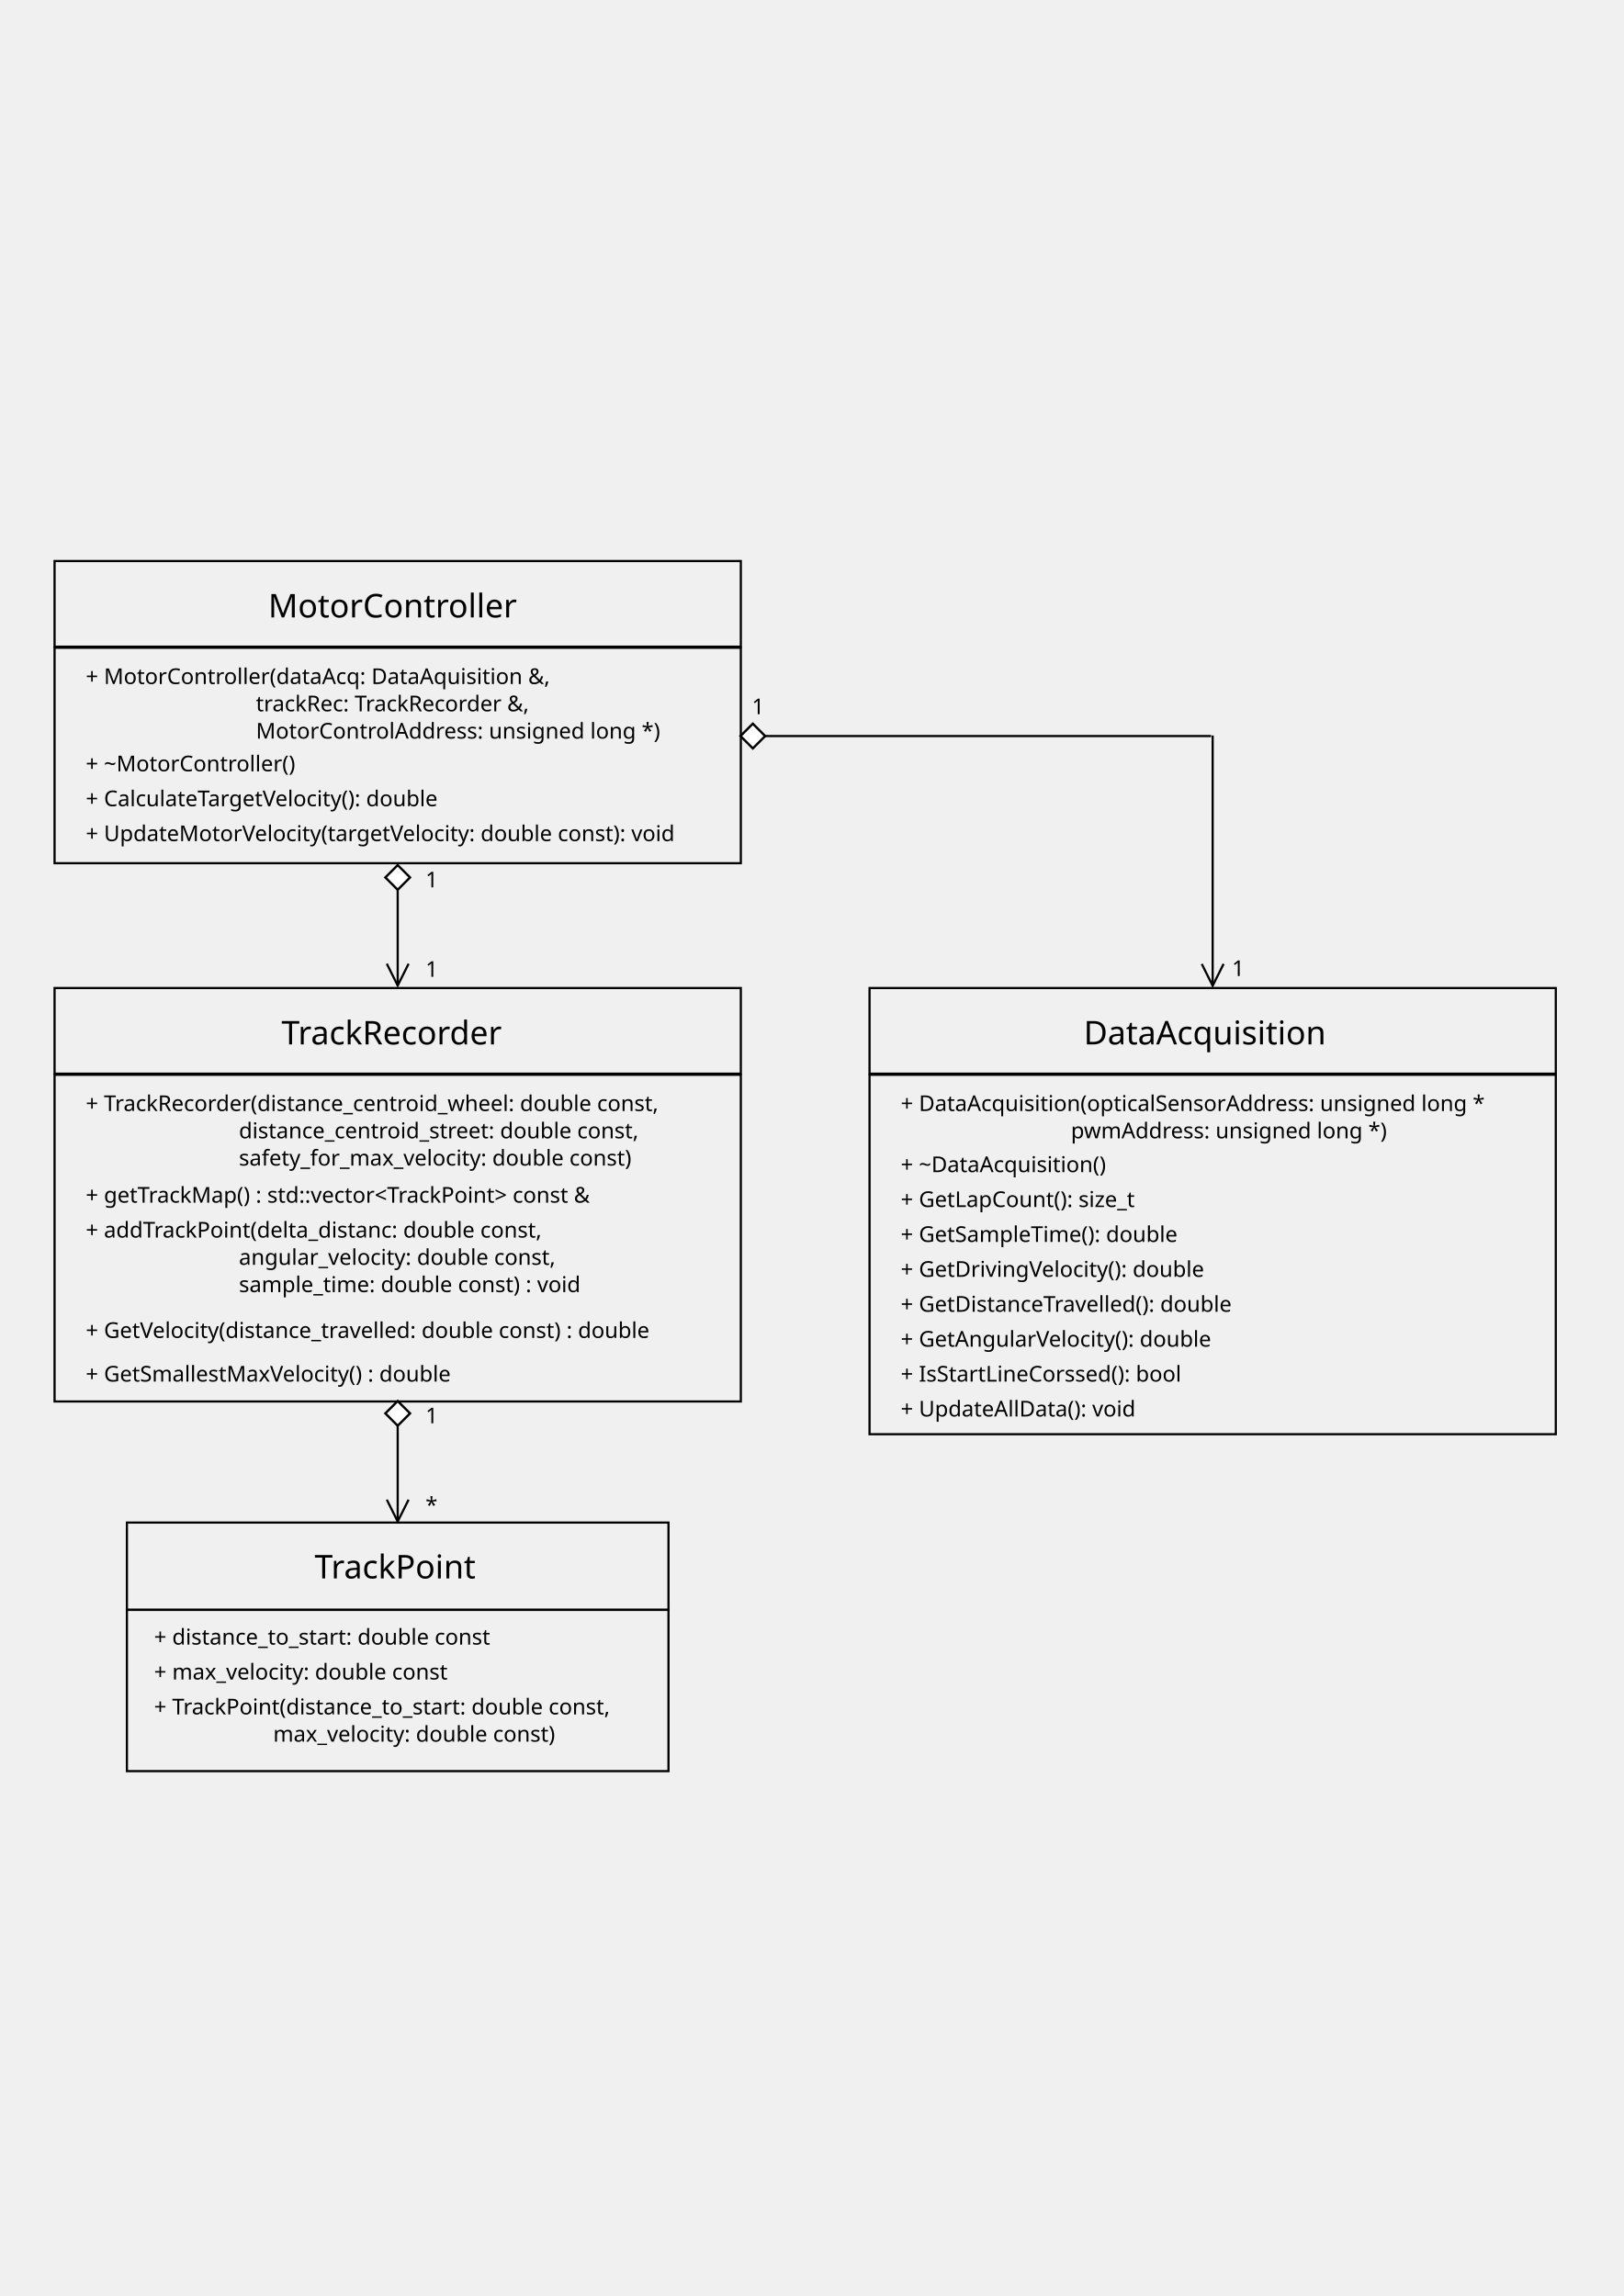
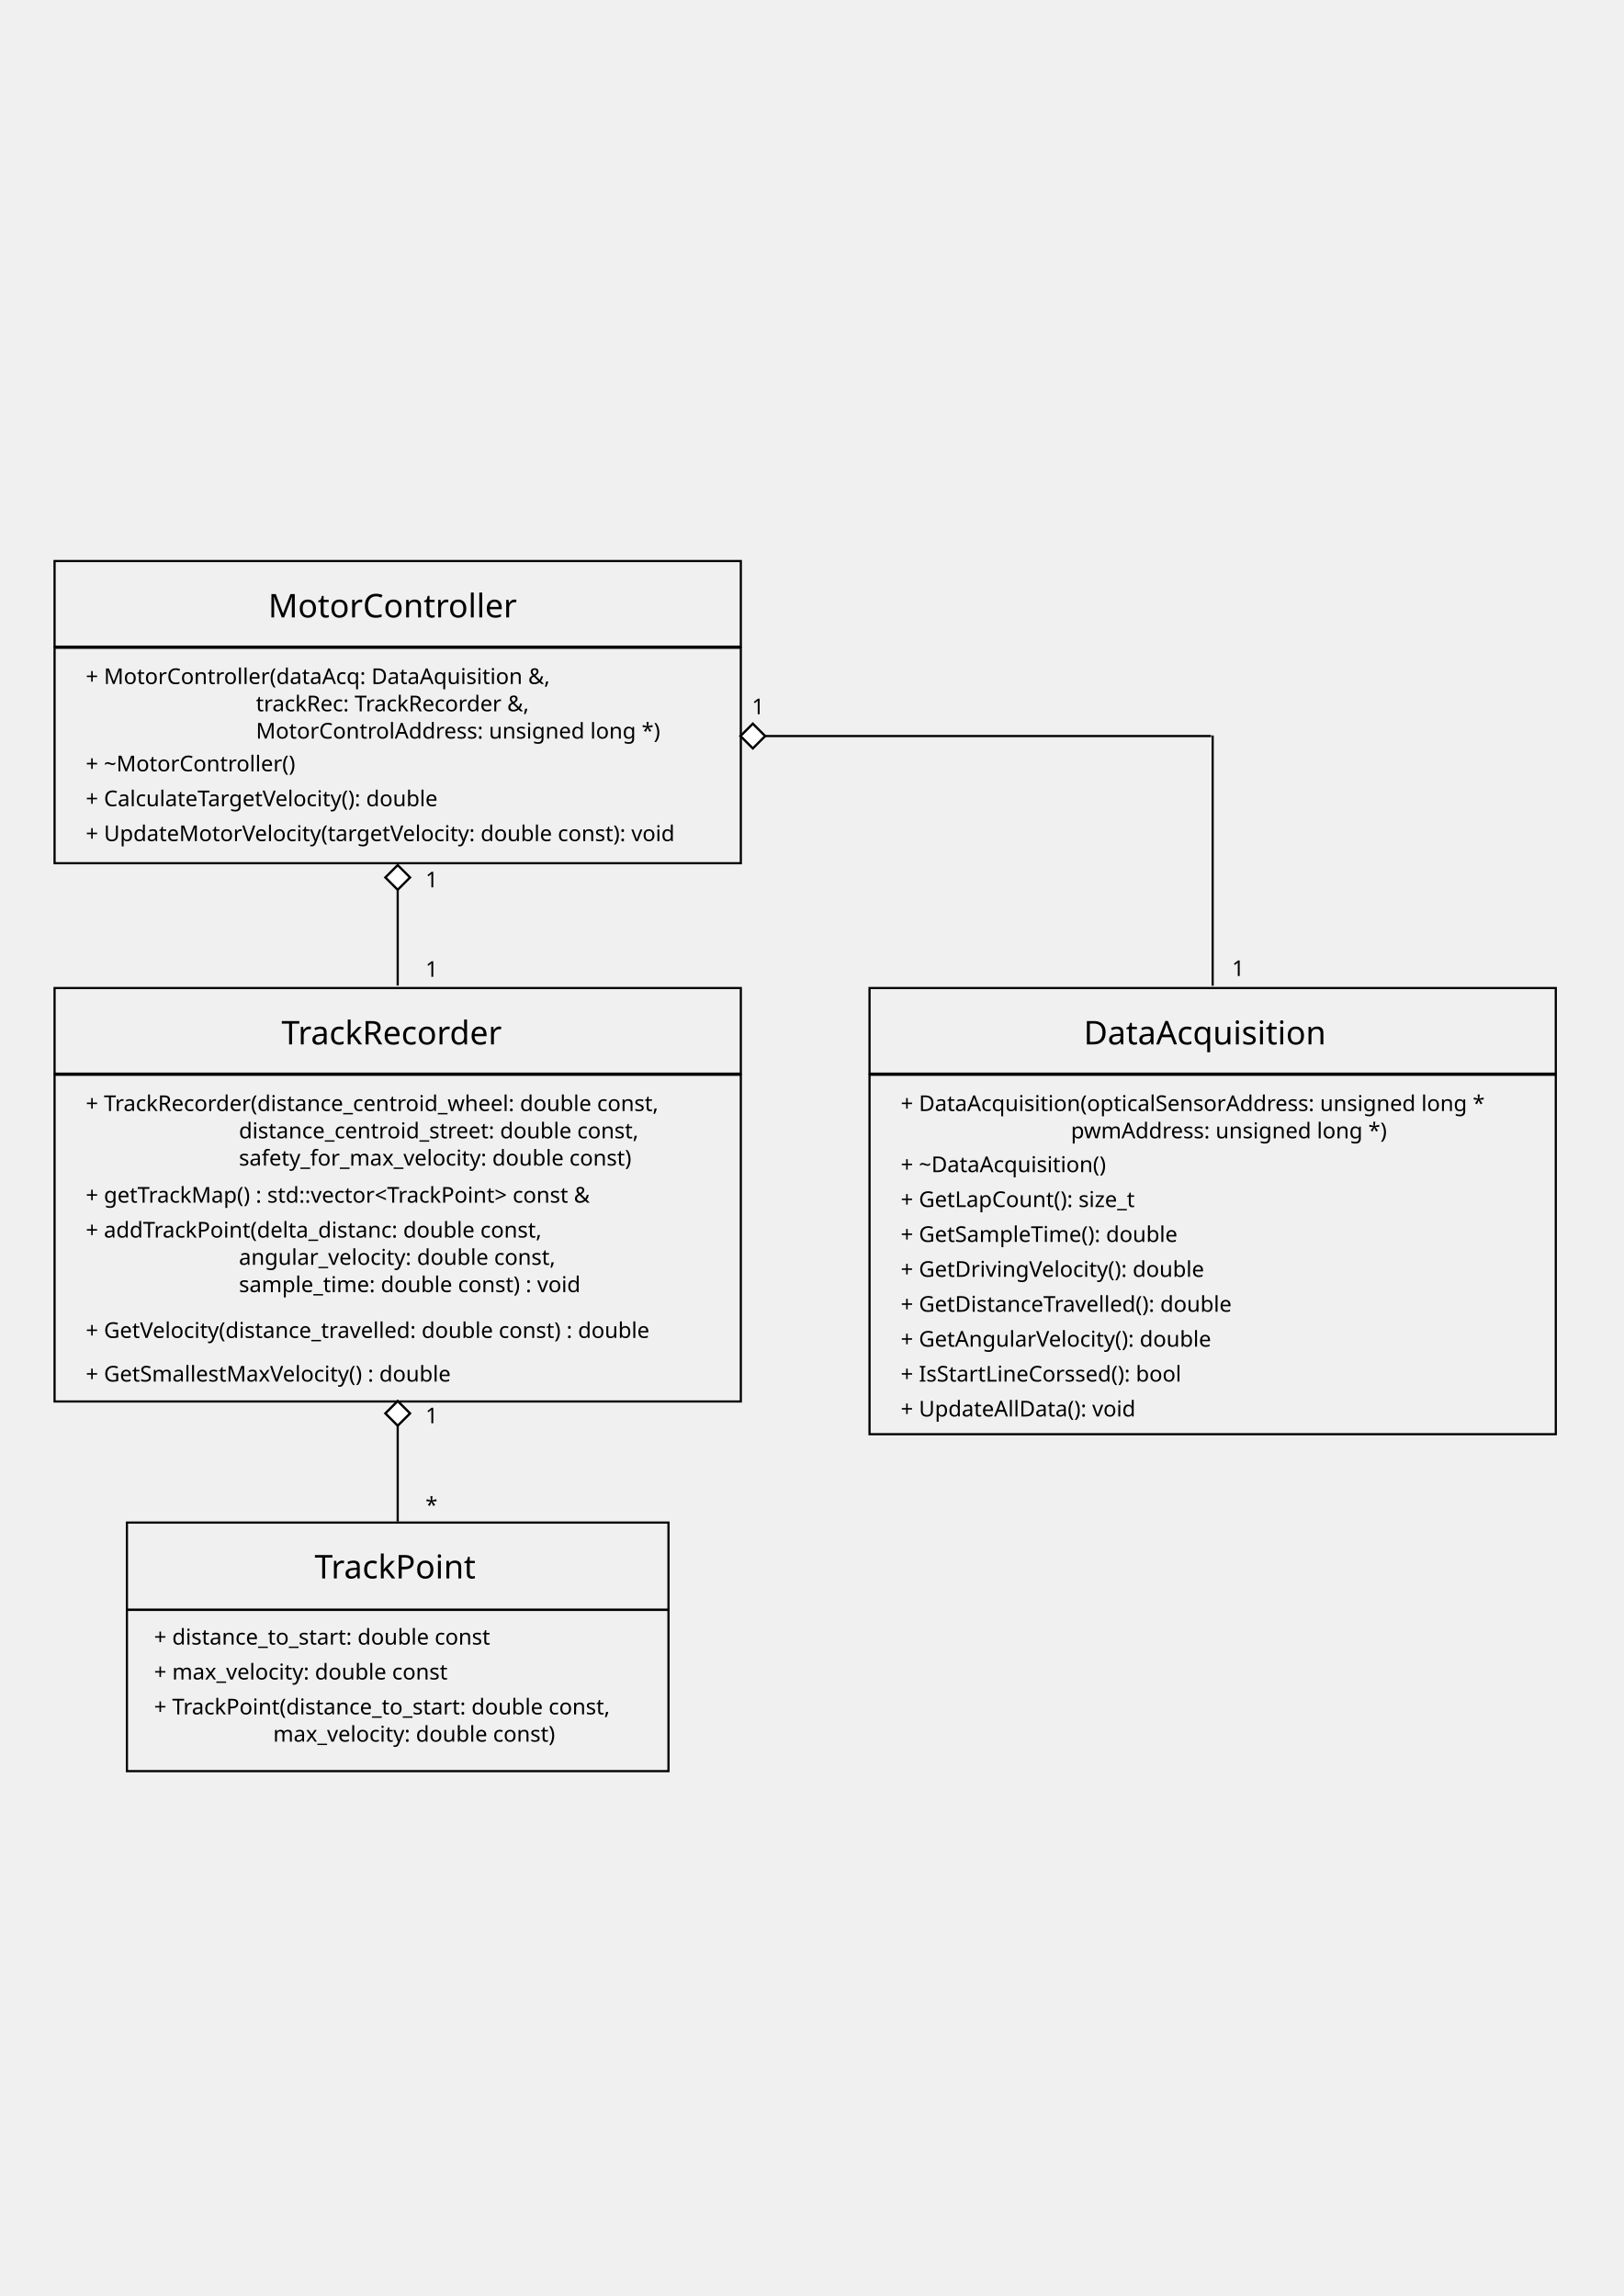
<svg xmlns="http://www.w3.org/2000/svg" width="210mm" height="297mm" viewBox="0 0 744.094 1052.362" id="svg2" version="1.1">
  <defs id="defs4">
+     <marker style="overflow:visible" id="marker4433" refX="0.0" refY="0.0" orient="auto">
+       <path transform="scale(0.8)" style="fill-rule:evenodd;fill:#ffffff;stroke:#000000;stroke-width:1pt;stroke-opacity:1" d="M 0,-7.071 L -7.071,0 L 0,7.071 L 7.071,0 L 0,-7.071 z " id="path4435" />
+     </marker>
    <marker style="overflow:visible" id="marker5870" refX="0.0" refY="0.0" orient="auto">
      <path transform="scale(0.8)" style="fill-rule:evenodd;fill:#ffffff;stroke:#000000;stroke-width:1pt;stroke-opacity:1" d="M 0,-7.071 L -7.071,0 L 0,7.071 L 7.071,0 L 0,-7.071 z " id="path5872" />
    </marker>
    <marker style="overflow:visible" id="InfiniteLineStart" refX="0" refY="0" orient="auto">
      <g id="g4712" style="fill:#000000;stroke:#000000;stroke-opacity:1;fill-opacity:1" transform="translate(-13,0)">
        <circle id="circle4714" r="0.8" cy="0" cx="3" style="stroke:#000000;stroke-opacity:1;fill:#000000;fill-opacity:1" />
        <circle id="circle4716" r="0.8" cy="0" cx="6.5" style="stroke:#000000;stroke-opacity:1;fill:#000000;fill-opacity:1" />
        <circle id="circle4718" r="0.8" cy="0" cx="10" style="stroke:#000000;stroke-opacity:1;fill:#000000;fill-opacity:1" />
      </g>
    </marker>
    <marker orient="auto" refY="0.0" refX="0.0" id="DiamondL" style="overflow:visible">
      <path id="path4547" d="M 0,-7.071 L -7.071,0 L 0,7.071 L 7.071,0 L 0,-7.071 z " style="fill-rule:evenodd;stroke:#000000;stroke-width:1pt;stroke-opacity:1;fill:#000000;fill-opacity:1" transform="scale(0.8)" />
    </marker>
    <marker orient="auto" refY="0.0" refX="0.0" id="EmptyDiamondL" style="overflow:visible">
      <path id="path4574" d="M 0,-7.071 L -7.071,0 L 0,7.071 L 7.071,0 L 0,-7.071 z " style="fill-rule:evenodd;fill:#ffffff;stroke:#000000;stroke-width:1pt;stroke-opacity:1" transform="scale(0.8)" />
    </marker>
    <marker orient="auto" refY="0" refX="0" id="EmptyDiamondL-2" style="overflow:visible">
      <path id="path4574-9" d="M 0,-7.071 -7.071,0 0,7.071 7.071,0 0,-7.071 Z" style="fill:#ffffff;fill-rule:evenodd;stroke:#000000;stroke-width:1pt;stroke-opacity:1" transform="scale(0.8,0.8)" />
    </marker>
  </defs>
  <g id="layer1">
    <g id="g5056">
-       <g id="g5933">
+       <g id="g4513">
        <g id="g4448" transform="translate(36.34518,429.4289)">
          <text id="text4140" y="294.025" x="107.821" style="font-style:normal;font-weight:normal;font-size:15px;line-height:125%;font-family:Sans;letter-spacing:0px;word-spacing:0px;fill:#000000;fill-opacity:1;stroke:none;stroke-width:1px;stroke-linecap:butt;stroke-linejoin:miter;stroke-opacity:1" xml:space="preserve">
            <tspan y="294.025" x="107.821" id="tspan4142">TrackPoint</tspan>
          </text>
          <g transform="translate(-19.69797,205.061)" id="g4226">
            <rect style="color:#000000;display:inline;overflow:visible;visibility:visible;fill:none;fill-opacity:1;fill-rule:evenodd;stroke:#000000;stroke-width:1px;stroke-linecap:butt;stroke-linejoin:miter;stroke-miterlimit:4;stroke-dasharray:none;stroke-dashoffset:0;stroke-opacity:1;marker:none;enable-background:accumulate" id="rect4138" width="248.185" height="40" x="41.513" y="63.372" />
            <rect y="103.372" x="41.513" height="73.929" width="248.185" id="rect4192" style="color:#000000;display:inline;overflow:visible;visibility:visible;fill:none;fill-opacity:1;fill-rule:evenodd;stroke:#000000;stroke-width:1px;stroke-linecap:butt;stroke-linejoin:miter;stroke-miterlimit:4;stroke-dasharray:none;stroke-dashoffset:0;stroke-opacity:1;marker:none;enable-background:accumulate" />
          </g>
          <text xml:space="preserve" style="font-style:normal;font-weight:normal;font-size:10px;line-height:125%;font-family:Sans;letter-spacing:0px;word-spacing:0px;fill:#000000;fill-opacity:1;stroke:none;stroke-width:1px;stroke-linecap:butt;stroke-linejoin:miter;stroke-opacity:1" x="34.251" y="324.358" id="text4212">
            <tspan id="tspan4214" x="34.251" y="324.358">+ distance_to_start: double const</tspan>
          </text>
          <text id="text4218" y="340.358" x="34.251" style="font-style:normal;font-weight:normal;font-size:10px;line-height:125%;font-family:Sans;letter-spacing:0px;word-spacing:0px;fill:#000000;fill-opacity:1;stroke:none;stroke-width:1px;stroke-linecap:butt;stroke-linejoin:miter;stroke-opacity:1" xml:space="preserve">
            <tspan y="340.358" x="34.251" id="tspan4220">+ max_velocity: double const</tspan>
          </text>
          <text xml:space="preserve" style="font-style:normal;font-weight:normal;font-size:10px;line-height:125%;font-family:Sans;letter-spacing:0px;word-spacing:0px;fill:#000000;fill-opacity:1;stroke:none;stroke-width:1px;stroke-linecap:butt;stroke-linejoin:miter;stroke-opacity:1" x="34.251" y="356.358" id="text4222">
            <tspan id="tspan4224" x="34.251" y="356.358">+ TrackPoint(distance_to_start: double const,</tspan>
            <tspan id="tspan4420" x="34.251" y="368.858">                     max_velocity: double const)</tspan>
          </text>
        </g>
        <g id="g4388" transform="translate(5,405)">
          <rect y="47.862" x="20.005" height="39.246" width="314.495" id="rect4138-1" style="color:#000000;display:inline;overflow:visible;visibility:visible;fill:none;fill-opacity:1;fill-rule:evenodd;stroke:#000000;stroke-width:1px;stroke-linecap:butt;stroke-linejoin:miter;stroke-miterlimit:4;stroke-dasharray:none;stroke-dashoffset:0;stroke-opacity:1;marker:none;enable-background:accumulate" />
          <text id="text4140-3" y="73.708" x="123.991" style="font-style:normal;font-weight:normal;font-size:15px;line-height:125%;font-family:Sans;letter-spacing:0px;word-spacing:0px;fill:#000000;fill-opacity:1;stroke:none;stroke-width:1px;stroke-linecap:butt;stroke-linejoin:miter;stroke-opacity:1" xml:space="preserve">
            <tspan y="73.708" x="123.991" id="tspan4142-2">TrackRecorder</tspan>
          </text>
          <g transform="translate(0,-7.494924)" id="g4372">
            <text xml:space="preserve" style="font-style:normal;font-weight:normal;font-size:10px;line-height:125%;font-family:Sans;letter-spacing:0px;word-spacing:0px;fill:#000000;fill-opacity:1;stroke:none;stroke-width:1px;stroke-linecap:butt;stroke-linejoin:miter;stroke-opacity:1" x="34.301" y="111.731" id="text4212-7">
              <tspan id="tspan4214-5" x="34.301" y="111.731">+ TrackRecorder(distance_centroid_wheel: double const, </tspan>
              <tspan x="34.301" y="124.231" id="tspan4328">                           distance_centroid_street: double const, </tspan>
              <tspan x="34.301" y="136.731" id="tspan4330">                           safety_for_max_velocity: double const)</tspan>
            </text>
            <text id="text4332" y="153.731" x="34.301" style="font-style:normal;font-weight:normal;font-size:10px;line-height:125%;font-family:Sans;letter-spacing:0px;word-spacing:0px;fill:#000000;fill-opacity:1;stroke:none;stroke-width:1px;stroke-linecap:butt;stroke-linejoin:miter;stroke-opacity:1" xml:space="preserve">
              <tspan id="tspan4338" y="153.731" x="34.301">+ getTrackMap() : std::vector&lt;TrackPoint&gt; const &amp;</tspan>
            </text>
            <text xml:space="preserve" style="font-style:normal;font-weight:normal;font-size:10px;line-height:125%;font-family:Sans;letter-spacing:0px;word-spacing:0px;fill:#000000;fill-opacity:1;stroke:none;stroke-width:1px;stroke-linecap:butt;stroke-linejoin:miter;stroke-opacity:1" x="34.301" y="169.731" id="text4345">
              <tspan x="34.301" y="169.731" id="tspan4347">+ addTrackPoint(delta_distanc: double const,</tspan>
              <tspan x="34.301" y="182.231" id="tspan4349">                           angular_velocity: double const,</tspan>
              <tspan x="34.301" y="194.731" id="tspan4351">                           sample_time: double const) : void</tspan>
            </text>
            <text id="text4353" y="215.731" x="34.301" style="font-style:normal;font-weight:normal;font-size:10px;line-height:125%;font-family:Sans;letter-spacing:0px;word-spacing:0px;fill:#000000;fill-opacity:1;stroke:none;stroke-width:1px;stroke-linecap:butt;stroke-linejoin:miter;stroke-opacity:1" xml:space="preserve">
              <tspan id="tspan4359" y="215.731" x="34.301">+ GetVelocity(distance_travelled: double const) : double</tspan>
            </text>
            <text xml:space="preserve" style="font-style:normal;font-weight:normal;font-size:10px;line-height:125%;font-family:Sans;letter-spacing:0px;word-spacing:0px;fill:#000000;fill-opacity:1;stroke:none;stroke-width:1px;stroke-linecap:butt;stroke-linejoin:miter;stroke-opacity:1" x="34.301" y="235.731" id="text4366">
              <tspan x="34.301" y="235.731" id="tspan4368">+ GetSmallestMaxVelocity() : double</tspan>
            </text>
          </g>
          <rect style="color:#000000;display:inline;overflow:visible;visibility:visible;fill:none;fill-opacity:1;fill-rule:evenodd;stroke:#000000;stroke-width:1px;stroke-linecap:butt;stroke-linejoin:miter;stroke-miterlimit:4;stroke-dasharray:none;stroke-dashoffset:0;stroke-opacity:1;marker:none;enable-background:accumulate" id="rect4370" width="314.495" height="149.746" x="20.005" y="87.616" />
        </g>
-         <g id="g5689">
-           <path id="path4462" d="m 182.253,697.362 0,-49.546" style="fill:none;fill-rule:evenodd;stroke:#000000;stroke-width:1px;stroke-linecap:butt;stroke-linejoin:miter;stroke-opacity:1;marker-end:url(#EmptyDiamondL)" />
-           <path style="fill:none;fill-rule:evenodd;stroke:#000000;stroke-width:1px;stroke-linecap:butt;stroke-linejoin:miter;stroke-opacity:1" d="m 177.253,687.362 5,10 5,-10" id="path5267" />
-         </g>
+         <path style="fill:none;fill-rule:evenodd;stroke:#000000;stroke-width:1px;stroke-linecap:butt;stroke-linejoin:miter;stroke-opacity:1;marker-end:url(#marker4433)" d="m 182.253,697.362 0,-49.546" id="path4462" />
        <g id="g5508" transform="translate(8.474629,405)">
          <rect style="color:#000000;display:inline;overflow:visible;visibility:visible;fill:none;fill-opacity:1;fill-rule:evenodd;stroke:#000000;stroke-width:1px;stroke-linecap:butt;stroke-linejoin:miter;stroke-miterlimit:4;stroke-dasharray:none;stroke-dashoffset:0;stroke-opacity:1;marker:none;enable-background:accumulate" id="rect5320" width="314.495" height="39.246" x="390.005" y="47.862" />
          <text xml:space="preserve" style="font-style:normal;font-weight:normal;font-size:15px;line-height:125%;font-family:Sans;letter-spacing:0px;word-spacing:0px;fill:#000000;fill-opacity:1;stroke:none;stroke-width:1px;stroke-linecap:butt;stroke-linejoin:miter;stroke-opacity:1" x="488.157" y="73.708" id="text5322">
            <tspan id="tspan5324" x="488.157" y="73.708">DataAcquisition</tspan>
          </text>
          <text xml:space="preserve" style="font-style:normal;font-weight:normal;font-size:10px;line-height:125%;font-family:Sans;letter-spacing:0px;word-spacing:0px;fill:#000000;fill-opacity:1;stroke:none;stroke-width:1px;stroke-linecap:butt;stroke-linejoin:miter;stroke-opacity:1" x="404.301" y="104.236" id="text5328">
            <tspan x="404.301" y="104.236" id="tspan5334">+ DataAcquisition(opticalSensorAddress: unsigned long *</tspan>
            <tspan id="tspan5433" x="404.301" y="116.736">                              pwmAddress: unsigned long *)</tspan>
          </text>
          <text id="text5336" y="132.236" x="404.301" style="font-style:normal;font-weight:normal;font-size:10px;line-height:125%;font-family:Sans;letter-spacing:0px;word-spacing:0px;fill:#000000;fill-opacity:1;stroke:none;stroke-width:1px;stroke-linecap:butt;stroke-linejoin:miter;stroke-opacity:1" xml:space="preserve">
            <tspan id="tspan5338" y="132.236" x="404.301">+ ~DataAcquisition()</tspan>
          </text>
          <text xml:space="preserve" style="font-style:normal;font-weight:normal;font-size:10px;line-height:125%;font-family:Sans;letter-spacing:0px;word-spacing:0px;fill:#000000;fill-opacity:1;stroke:none;stroke-width:1px;stroke-linecap:butt;stroke-linejoin:miter;stroke-opacity:1" x="404.301" y="148.236" id="text5340">
            <tspan x="404.301" y="148.236" id="tspan5346">+ GetLapCount(): size_t</tspan>
          </text>
          <rect y="87.616" x="390.005" height="164.746" width="314.495" id="rect5356" style="color:#000000;display:inline;overflow:visible;visibility:visible;fill:none;fill-opacity:1;fill-rule:evenodd;stroke:#000000;stroke-width:1px;stroke-linecap:butt;stroke-linejoin:miter;stroke-miterlimit:4;stroke-dasharray:none;stroke-dashoffset:0;stroke-opacity:1;marker:none;enable-background:accumulate" />
          <text id="text5440" y="164.236" x="404.301" style="font-style:normal;font-weight:normal;font-size:10px;line-height:125%;font-family:Sans;letter-spacing:0px;word-spacing:0px;fill:#000000;fill-opacity:1;stroke:none;stroke-width:1px;stroke-linecap:butt;stroke-linejoin:miter;stroke-opacity:1" xml:space="preserve">
            <tspan id="tspan5442" y="164.236" x="404.301">+ GetSampleTime(): double</tspan>
          </text>
          <text xml:space="preserve" style="font-style:normal;font-weight:normal;font-size:10px;line-height:125%;font-family:Sans;letter-spacing:0px;word-spacing:0px;fill:#000000;fill-opacity:1;stroke:none;stroke-width:1px;stroke-linecap:butt;stroke-linejoin:miter;stroke-opacity:1" x="404.301" y="180.236" id="text5444">
            <tspan x="404.301" y="180.236" id="tspan5446">+ GetDrivingVelocity(): double</tspan>
          </text>
          <text id="text5448" y="196.236" x="404.301" style="font-style:normal;font-weight:normal;font-size:10px;line-height:125%;font-family:Sans;letter-spacing:0px;word-spacing:0px;fill:#000000;fill-opacity:1;stroke:none;stroke-width:1px;stroke-linecap:butt;stroke-linejoin:miter;stroke-opacity:1" xml:space="preserve">
            <tspan id="tspan5450" y="196.236" x="404.301">+ GetDistanceTravelled(): double</tspan>
          </text>
          <text xml:space="preserve" style="font-style:normal;font-weight:normal;font-size:10px;line-height:125%;font-family:Sans;letter-spacing:0px;word-spacing:0px;fill:#000000;fill-opacity:1;stroke:none;stroke-width:1px;stroke-linecap:butt;stroke-linejoin:miter;stroke-opacity:1" x="404.301" y="212.236" id="text5452">
            <tspan x="404.301" y="212.236" id="tspan5454">+ GetAngularVelocity(): double</tspan>
          </text>
          <text id="text5456" y="228.236" x="404.301" style="font-style:normal;font-weight:normal;font-size:10px;line-height:125%;font-family:Sans;letter-spacing:0px;word-spacing:0px;fill:#000000;fill-opacity:1;stroke:none;stroke-width:1px;stroke-linecap:butt;stroke-linejoin:miter;stroke-opacity:1" xml:space="preserve">
            <tspan id="tspan5458" y="228.236" x="404.301">+ IsStartLineCorssed(): bool</tspan>
          </text>
          <text xml:space="preserve" style="font-style:normal;font-weight:normal;font-size:10px;line-height:125%;font-family:Sans;letter-spacing:0px;word-spacing:0px;fill:#000000;fill-opacity:1;stroke:none;stroke-width:1px;stroke-linecap:butt;stroke-linejoin:miter;stroke-opacity:1" x="404.301" y="244.236" id="text5504">
            <tspan x="404.301" y="244.236" id="tspan5506">+ UpdateAllData(): void</tspan>
          </text>
        </g>
        <g id="g5610" transform="translate(-365,-26.71428)">
          <rect y="283.862" x="390.005" height="39.246" width="314.495" id="rect5535" style="color:#000000;display:inline;overflow:visible;visibility:visible;fill:none;fill-opacity:1;fill-rule:evenodd;stroke:#000000;stroke-width:1px;stroke-linecap:butt;stroke-linejoin:miter;stroke-miterlimit:4;stroke-dasharray:none;stroke-dashoffset:0;stroke-opacity:1;marker:none;enable-background:accumulate" />
          <text id="text5537" y="309.708" x="487.93" style="font-style:normal;font-weight:normal;font-size:15px;line-height:125%;font-family:Sans;letter-spacing:0px;word-spacing:0px;fill:#000000;fill-opacity:1;stroke:none;stroke-width:1px;stroke-linecap:butt;stroke-linejoin:miter;stroke-opacity:1" xml:space="preserve">
            <tspan y="309.708" x="487.93" id="tspan5539">MotorController</tspan>
          </text>
          <text id="text5541" y="340.236" x="404.301" style="font-style:normal;font-weight:normal;font-size:10px;line-height:125%;font-family:Sans;letter-spacing:0px;word-spacing:0px;fill:#000000;fill-opacity:1;stroke:none;stroke-width:1px;stroke-linecap:butt;stroke-linejoin:miter;stroke-opacity:1" xml:space="preserve">
            <tspan y="340.236" x="404.301" id="tspan5545">+ MotorController(dataAcq: DataAquisition &amp;,</tspan>
            <tspan id="tspan5606" y="352.736" x="404.301">                              trackRec: TrackRecorder &amp;,</tspan>
            <tspan id="tspan5608" y="365.236" x="404.301">                              MotorControlAddress: unsigned long *)</tspan>
          </text>
          <text id="text5551" y="380.236" x="404.301" style="font-style:normal;font-weight:normal;font-size:10px;line-height:125%;font-family:Sans;letter-spacing:0px;word-spacing:0px;fill:#000000;fill-opacity:1;stroke:none;stroke-width:1px;stroke-linecap:butt;stroke-linejoin:miter;stroke-opacity:1" xml:space="preserve">
            <tspan id="tspan5553" y="380.236" x="404.301">+ ~MotorController()</tspan>
          </text>
          <rect style="color:#000000;display:inline;overflow:visible;visibility:visible;fill:none;fill-opacity:1;fill-rule:evenodd;stroke:#000000;stroke-width:1px;stroke-linecap:butt;stroke-linejoin:miter;stroke-miterlimit:4;stroke-dasharray:none;stroke-dashoffset:0;stroke-opacity:1;marker:none;enable-background:accumulate" id="rect5555" width="314.495" height="98.746" x="390.005" y="323.616" />
          <text xml:space="preserve" style="font-style:normal;font-weight:normal;font-size:10px;line-height:125%;font-family:Sans;letter-spacing:0px;word-spacing:0px;fill:#000000;fill-opacity:1;stroke:none;stroke-width:1px;stroke-linecap:butt;stroke-linejoin:miter;stroke-opacity:1" x="404.301" y="396.236" id="text5557">
            <tspan x="404.301" y="396.236" id="tspan5559">+ CalculateTargetVelocity(): double</tspan>
          </text>
          <text id="text5561" y="412.236" x="404.301" style="font-style:normal;font-weight:normal;font-size:10px;line-height:125%;font-family:Sans;letter-spacing:0px;word-spacing:0px;fill:#000000;fill-opacity:1;stroke:none;stroke-width:1px;stroke-linecap:butt;stroke-linejoin:miter;stroke-opacity:1" xml:space="preserve">
            <tspan id="tspan5563" y="412.236" x="404.301">+ UpdateMotorVelocity(targetVelocity: double const): void</tspan>
          </text>
        </g>
        <text xml:space="preserve" style="font-style:normal;font-weight:normal;font-size:10px;line-height:125%;font-family:Sans;letter-spacing:0px;word-spacing:0px;fill:#000000;fill-opacity:1;stroke:none;stroke-width:1px;stroke-linecap:butt;stroke-linejoin:miter;stroke-opacity:1" x="195" y="652.362" id="text5626">
          <tspan id="tspan5628" x="195" y="652.362">1</tspan>
        </text>
        <text xml:space="preserve" style="font-style:normal;font-weight:normal;font-size:10px;line-height:125%;font-family:Sans;letter-spacing:0px;word-spacing:0px;fill:#000000;fill-opacity:1;stroke:none;stroke-width:1px;stroke-linecap:butt;stroke-linejoin:miter;stroke-opacity:1" x="195" y="693.362" id="text5626-0">
          <tspan id="tspan5628-4" x="195" y="693.362">*</tspan>
        </text>
-         <g id="g5693" transform="translate(0,-245.6429)">
-           <path style="fill:none;fill-rule:evenodd;stroke:#000000;stroke-width:1px;stroke-linecap:butt;stroke-linejoin:miter;stroke-opacity:1;marker-end:url(#EmptyDiamondL)" d="m 182.253,697.362 0,-49.546" id="path5695" />
-           <path id="path5697" d="m 177.253,687.362 5,10 5,-10" style="fill:none;fill-rule:evenodd;stroke:#000000;stroke-width:1px;stroke-linecap:butt;stroke-linejoin:miter;stroke-opacity:1" />
-         </g>
+         <path id="path5695" d="m 182.253,451.719 0,-49.546" style="fill:none;fill-rule:evenodd;stroke:#000000;stroke-width:1px;stroke-linecap:butt;stroke-linejoin:miter;stroke-opacity:1;marker-end:url(#EmptyDiamondL)" />
        <text id="text5699" y="406.719" x="195" style="font-style:normal;font-weight:normal;font-size:10px;line-height:125%;font-family:Sans;letter-spacing:0px;word-spacing:0px;fill:#000000;fill-opacity:1;stroke:none;stroke-width:1px;stroke-linecap:butt;stroke-linejoin:miter;stroke-opacity:1" xml:space="preserve">
          <tspan y="406.719" x="195" id="tspan5701">1</tspan>
        </text>
        <text id="text5703" y="447.719" x="195" style="font-style:normal;font-weight:normal;font-size:10px;line-height:125%;font-family:Sans;letter-spacing:0px;word-spacing:0px;fill:#000000;fill-opacity:1;stroke:none;stroke-width:1px;stroke-linecap:butt;stroke-linejoin:miter;stroke-opacity:1" xml:space="preserve">
          <tspan y="447.719" x="195" id="tspan5705">1</tspan>
        </text>
-         <g id="g5775" transform="translate(22.09112,3.535534)">
-           <path style="fill:none;fill-rule:evenodd;stroke:#000000;stroke-width:1px;stroke-linecap:butt;stroke-linejoin:miter;stroke-opacity:1" d="m 533.636,448.272 0,-114.701" id="path5695-1" />
-           <path id="path5697-0" d="m 528.636,438.272 5,10 5,-10" style="fill:none;fill-rule:evenodd;stroke:#000000;stroke-width:1px;stroke-linecap:butt;stroke-linejoin:miter;stroke-opacity:1" />
-         </g>
+         <path id="path5695-1" d="m 555.727,451.807 0,-114.701" style="fill:none;fill-rule:evenodd;stroke:#000000;stroke-width:1px;stroke-linecap:butt;stroke-linejoin:miter;stroke-opacity:1" />
        <path id="path5779" d="m 345,337.362 210,0" style="fill:none;fill-rule:evenodd;stroke:#000000;stroke-width:1px;stroke-linecap:butt;stroke-linejoin:miter;stroke-opacity:1;marker-start:url(#marker5870)" />
        <text xml:space="preserve" style="font-style:normal;font-weight:normal;font-size:10px;line-height:125%;font-family:Sans;letter-spacing:0px;word-spacing:0px;fill:#000000;fill-opacity:1;stroke:none;stroke-width:1px;stroke-linecap:butt;stroke-linejoin:miter;stroke-opacity:1" x="344.561" y="327.362" id="text5925">
          <tspan id="tspan5927" x="344.561" y="327.362">1</tspan>
        </text>
        <text id="text5929" y="447.362" x="564.561" style="font-style:normal;font-weight:normal;font-size:10px;line-height:125%;font-family:Sans;letter-spacing:0px;word-spacing:0px;fill:#000000;fill-opacity:1;stroke:none;stroke-width:1px;stroke-linecap:butt;stroke-linejoin:miter;stroke-opacity:1" xml:space="preserve">
          <tspan y="447.362" x="564.561" id="tspan5931">1</tspan>
        </text>
      </g>
    </g>
  </g>
</svg>
